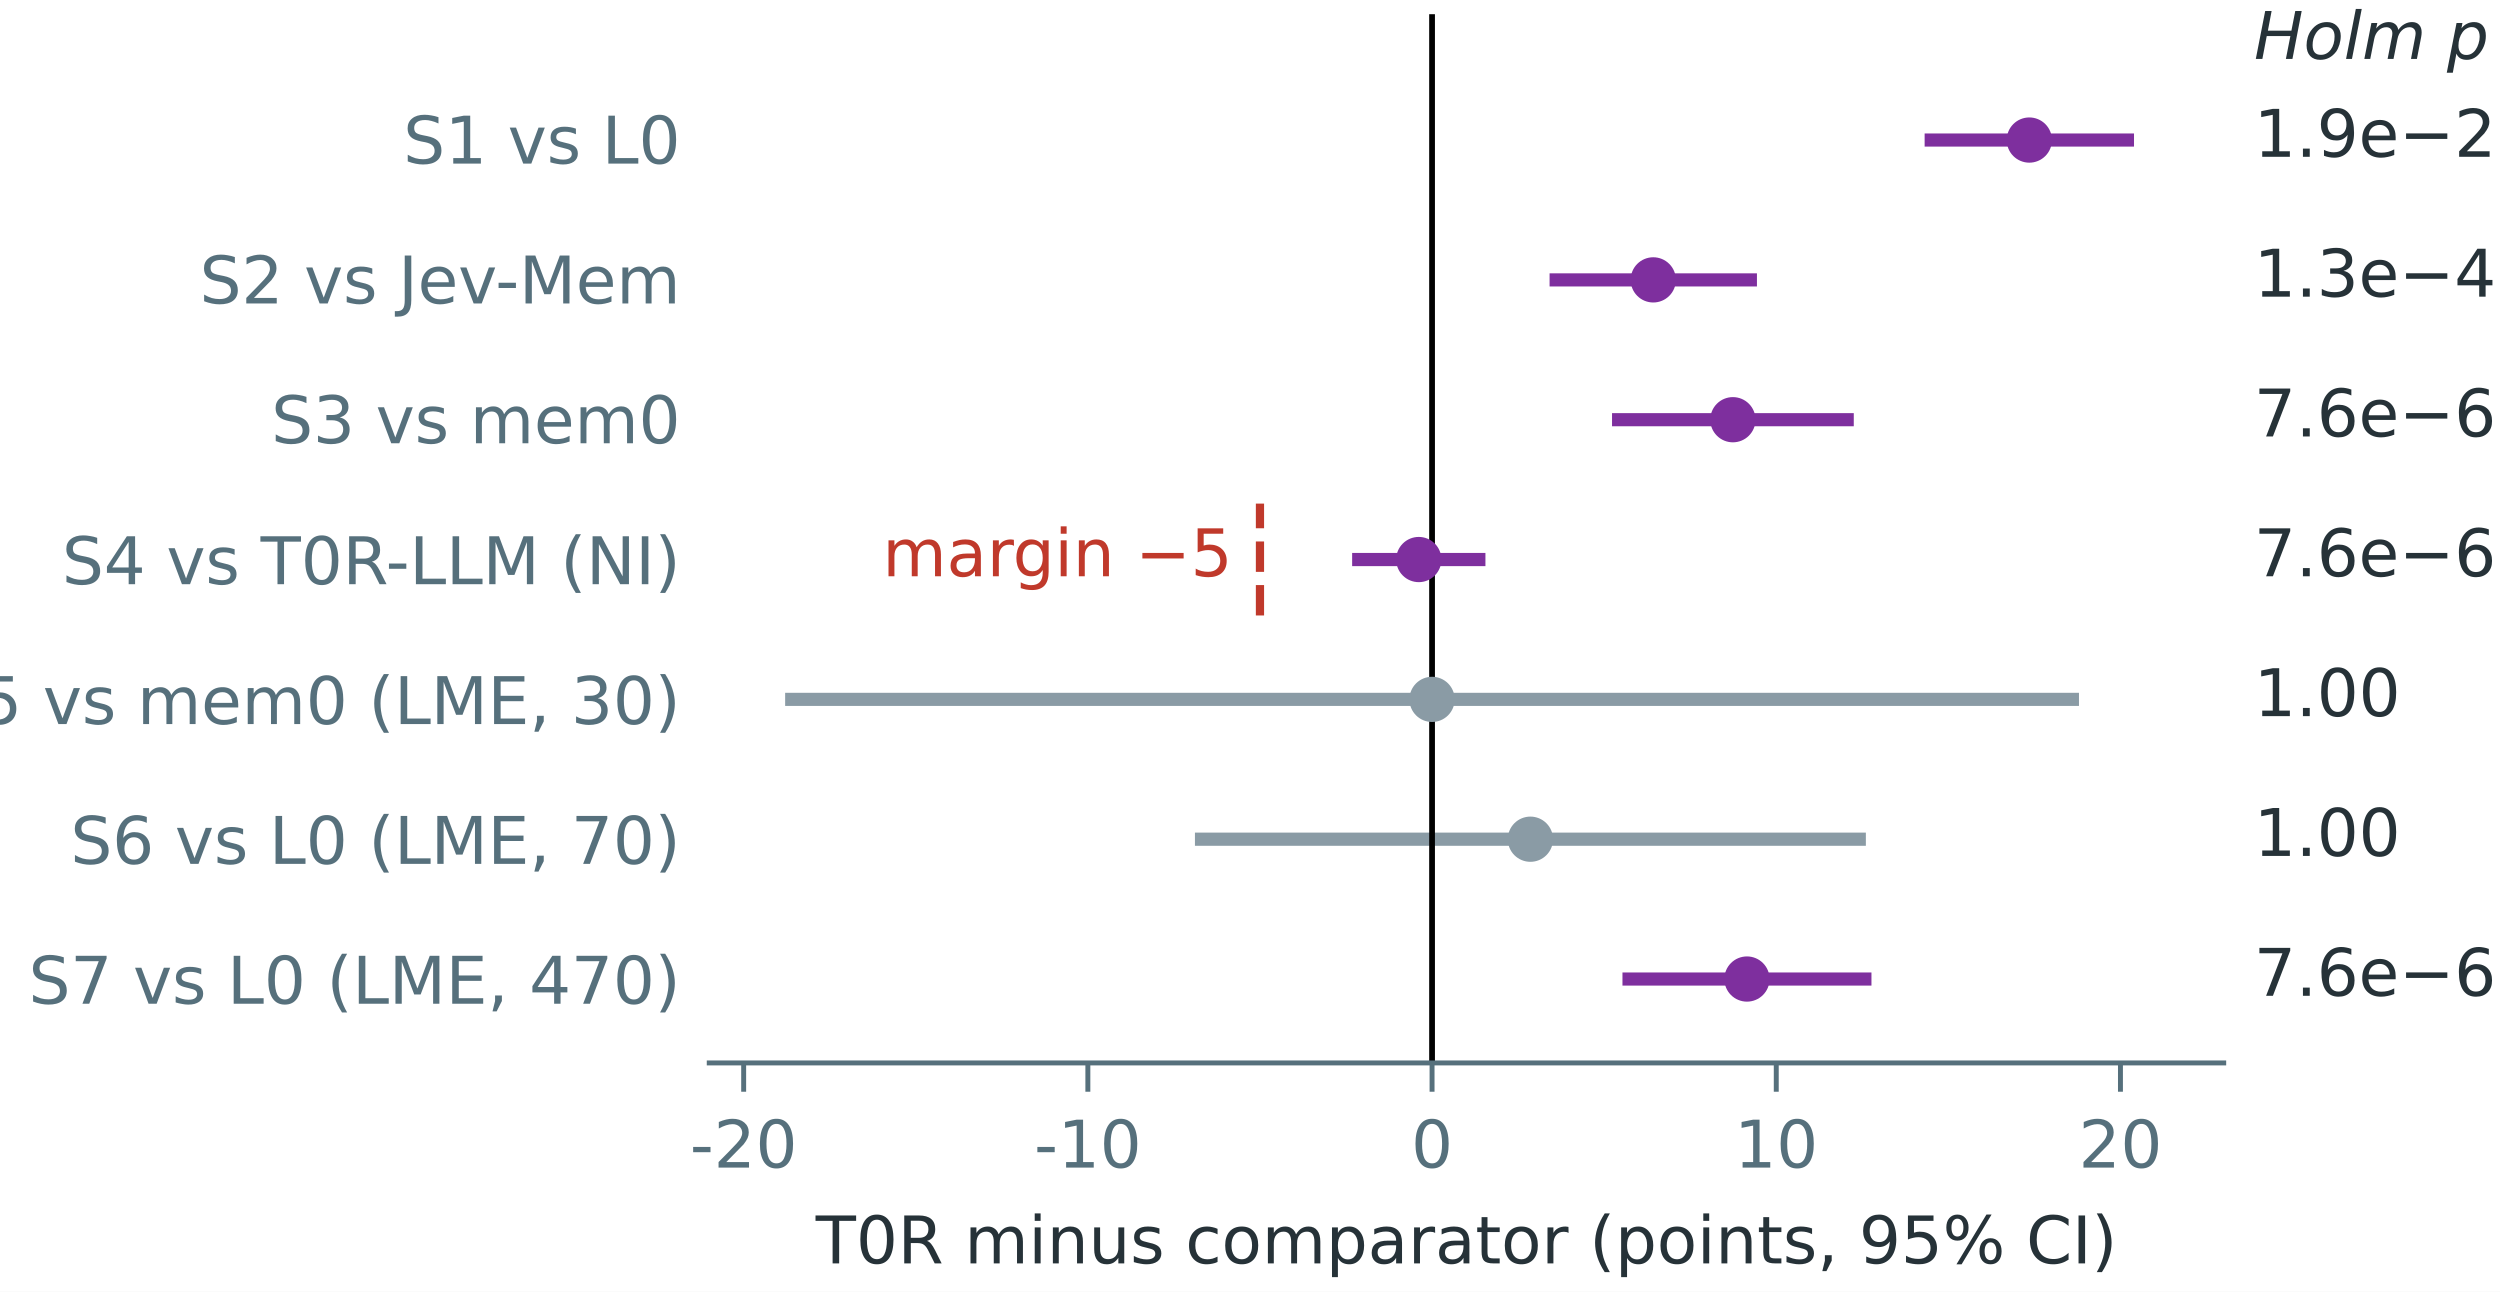
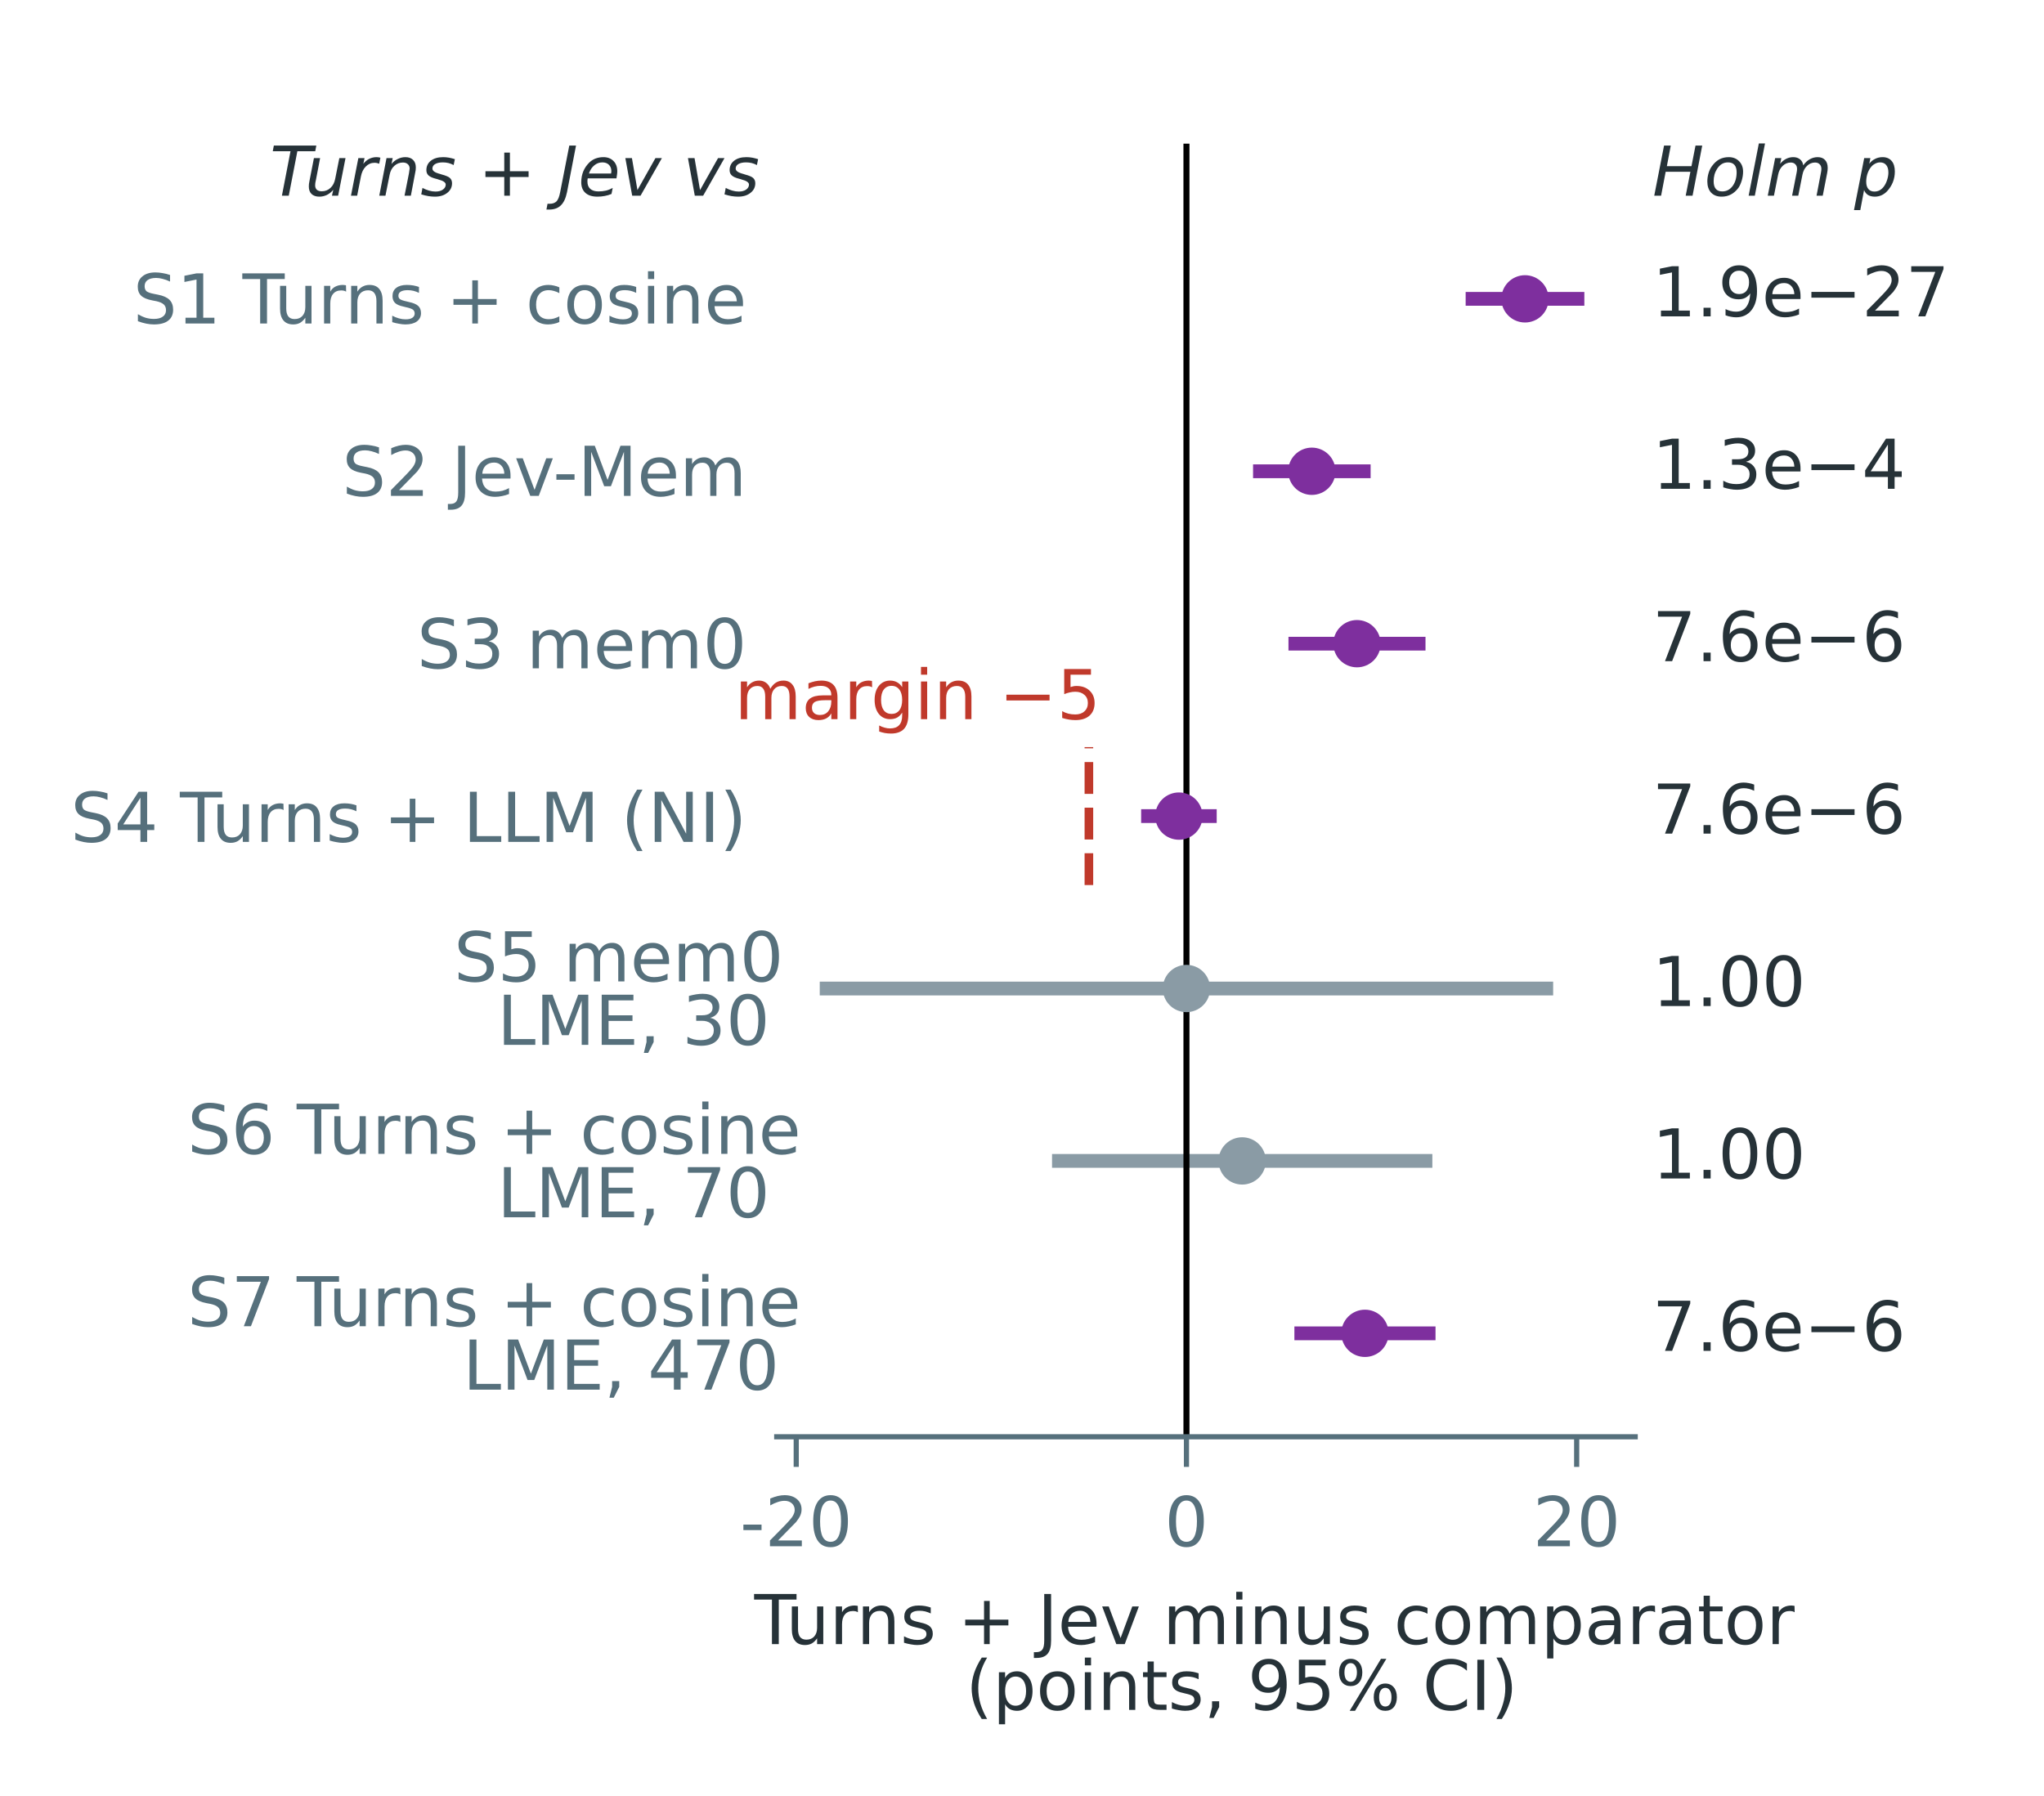
- <svg xmlns="http://www.w3.org/2000/svg" xmlns:xlink="http://www.w3.org/1999/xlink" width="303.968pt" height="157.054pt" viewBox="0 0 303.968 157.054" version="1.1">
+ <svg xmlns="http://www.w3.org/2000/svg" xmlns:xlink="http://www.w3.org/1999/xlink" width="237.6pt" height="208.8pt" viewBox="0 0 237.6 208.8" version="1.1">
  <defs>
    <style type="text/css">*{stroke-linejoin: round; stroke-linecap: butt}</style>
  </defs>
  <g id="figure_1">
    <g id="patch_1">
-       <path d="M 0 157.054  L 303.968 157.054  L 303.968 0  L 0 0  z " style="fill: #ffffff" />
+       <path d="M 0 208.8  L 237.6 208.8  L 237.6 0  L 0 0  z " style="fill: #ffffff" />
    </g>
    <g id="axes_1">
      <g id="patch_2">
-         <path d="M 86.235 129.239  L 270.375 129.239  L 270.375 1.727  L 86.235 1.727  z " style="fill: #ffffff" />
+         <path d="M 90.288 167.04  L 190.08 167.04  L 190.08 16.704  L 90.288 16.704  z " style="fill: #ffffff" />
      </g>
      <g id="matplotlib.axis_1">
        <g id="xtick_1">
          <g id="line2d_1">
            <defs>
-               <path id="m218358bf46" d="M 0 0  L 0 3.5  " style="stroke: #56707c; stroke-width: 0.6" />
+               <path id="mda2803ab63" d="M 0 0  L 0 3.5  " style="stroke: #56707c; stroke-width: 0.6" />
            </defs>
            <g>
-               <use xlink:href="#m218358bf46" x="90.42" y="129.239" style="fill: #56707c; stroke: #56707c; stroke-width: 0.6" />
+               <use xlink:href="#mda2803ab63" x="92.556" y="167.04" style="fill: #56707c; stroke: #56707c; stroke-width: 0.6" />
            </g>
          </g>
          <g id="text_1">
-             <text style="font-size: 8px; font-family: 'cmss10', 'DejaVu Sans'; text-anchor: middle; fill: #56707c" x="90.42" y="141.966" transform="rotate(-0 90.42 141.9657)">-20</text>
+             <text style="font-size: 8px; font-family: 'cmss10', 'DejaVu Sans'; text-anchor: middle; fill: #56707c" x="92.556" y="179.767" transform="rotate(-0 92.556 179.7666)">-20</text>
          </g>
        </g>
        <g id="xtick_2">
          <g id="line2d_2">
            <g>
-               <use xlink:href="#m218358bf46" x="132.27" y="129.239" style="fill: #56707c; stroke: #56707c; stroke-width: 0.6" />
+               <use xlink:href="#mda2803ab63" x="137.916" y="167.04" style="fill: #56707c; stroke: #56707c; stroke-width: 0.6" />
            </g>
          </g>
          <g id="text_2">
-             <text style="font-size: 8px; font-family: 'cmss10', 'DejaVu Sans'; text-anchor: middle; fill: #56707c" x="132.27" y="141.966" transform="rotate(-0 132.27 141.9657)">-10</text>
+             <text style="font-size: 8px; font-family: 'cmss10', 'DejaVu Sans'; text-anchor: middle; fill: #56707c" x="137.916" y="179.767" transform="rotate(-0 137.916 179.7666)">0</text>
          </g>
        </g>
        <g id="xtick_3">
          <g id="line2d_3">
            <g>
-               <use xlink:href="#m218358bf46" x="174.12" y="129.239" style="fill: #56707c; stroke: #56707c; stroke-width: 0.6" />
+               <use xlink:href="#mda2803ab63" x="183.276" y="167.04" style="fill: #56707c; stroke: #56707c; stroke-width: 0.6" />
            </g>
          </g>
          <g id="text_3">
-             <text style="font-size: 8px; font-family: 'cmss10', 'DejaVu Sans'; text-anchor: middle; fill: #56707c" x="174.12" y="141.966" transform="rotate(-0 174.12 141.9657)">0</text>
-           </g>
-         </g>
-         <g id="xtick_4">
-           <g id="line2d_4">
-             <g>
-               <use xlink:href="#m218358bf46" x="215.97" y="129.239" style="fill: #56707c; stroke: #56707c; stroke-width: 0.6" />
-             </g>
-           </g>
-           <g id="text_4">
-             <text style="font-size: 8px; font-family: 'cmss10', 'DejaVu Sans'; text-anchor: middle; fill: #56707c" x="215.97" y="141.966" transform="rotate(-0 215.97 141.9657)">10</text>
-           </g>
-         </g>
-         <g id="xtick_5">
-           <g id="line2d_5">
-             <g>
-               <use xlink:href="#m218358bf46" x="257.82" y="129.239" style="fill: #56707c; stroke: #56707c; stroke-width: 0.6" />
-             </g>
-           </g>
-           <g id="text_5">
-             <text style="font-size: 8px; font-family: 'cmss10', 'DejaVu Sans'; text-anchor: middle; fill: #56707c" x="257.82" y="141.966" transform="rotate(-0 257.82 141.9657)">20</text>
-           </g>
-         </g>
-         <g id="text_6">
-           <text style="font-size: 8px; font-family: 'cmss10', 'DejaVu Sans'; text-anchor: middle; fill: #263238" x="178.305" y="153.614" transform="rotate(-0 178.305 153.6142)">T0R minus comparator (points, 95% CI)</text>
+             <text style="font-size: 8px; font-family: 'cmss10', 'DejaVu Sans'; text-anchor: middle; fill: #56707c" x="183.276" y="179.767" transform="rotate(-0 183.276 179.7666)">20</text>
+           </g>
+         </g>
+         <g id="text_4">
+           <text style="font-size: 8px; font-family: 'cmss10', 'DejaVu Sans'; fill: #263238" transform="translate(87.68525 191.1416)">Turns + Jev minus comparator</text>
+           <text style="font-size: 8px; font-family: 'cmss10', 'DejaVu Sans'; fill: #263238" transform="translate(112.2615 198.79)">(points, 95% CI)</text>
        </g>
      </g>
      <g id="matplotlib.axis_2">
        <g id="ytick_1">
+           <g id="line2d_4" />
+           <g id="text_5">
+             <text style="font-size: 8px; font-family: 'cmss10', 'DejaVu Sans'; fill: #56707c" transform="translate(21.793 154.1889)">S7  Turns + cosine</text>
+             <text style="font-size: 8px; font-family: 'cmss10', 'DejaVu Sans'; fill: #56707c" transform="translate(53.803 161.5639)">LME, 470</text>
+           </g>
+         </g>
+         <g id="ytick_2">
+           <g id="line2d_5" />
+           <g id="text_6">
+             <text style="font-size: 8px; font-family: 'cmss10', 'DejaVu Sans'; fill: #56707c" transform="translate(21.793 134.1441)">S6  Turns + cosine</text>
+             <text style="font-size: 8px; font-family: 'cmss10', 'DejaVu Sans'; fill: #56707c" transform="translate(57.803 141.5191)">LME, 70</text>
+           </g>
+         </g>
+         <g id="ytick_3">
          <g id="line2d_6" />
          <g id="text_7">
-             <text style="font-size: 8px; font-family: 'cmss10', 'DejaVu Sans'; text-anchor: end; fill: #56707c" x="82.735" y="122.038" transform="rotate(-0 82.735 122.0382)">S7  vs L0 (LME, 470)</text>
-           </g>
-         </g>
-         <g id="ytick_2">
+             <text style="font-size: 8px; font-family: 'cmss10', 'DejaVu Sans'; fill: #56707c" transform="translate(52.7655 114.0993)">S5  mem0</text>
+             <text style="font-size: 8px; font-family: 'cmss10', 'DejaVu Sans'; fill: #56707c" transform="translate(57.803 121.4743)">LME, 30</text>
+           </g>
+         </g>
+         <g id="ytick_4">
          <g id="line2d_7" />
          <g id="text_8">
-             <text style="font-size: 8px; font-family: 'cmss10', 'DejaVu Sans'; text-anchor: end; fill: #56707c" x="82.735" y="105.037" transform="rotate(-0 82.735 105.0366)">S6  vs L0 (LME, 70)</text>
-           </g>
-         </g>
-         <g id="ytick_3">
+             <text style="font-size: 8px; font-family: 'cmss10', 'DejaVu Sans'; text-anchor: end; fill: #56707c" x="86.788" y="97.879" transform="rotate(-0 86.788 97.87872)">S4  Turns + LLM (NI)</text>
+           </g>
+         </g>
+         <g id="ytick_5">
          <g id="line2d_8" />
          <g id="text_9">
-             <text style="font-size: 8px; font-family: 'cmss10', 'DejaVu Sans'; text-anchor: end; fill: #56707c" x="82.735" y="88.035" transform="rotate(-0 82.735 88.03502)">S5  vs mem0 (LME, 30)</text>
-           </g>
-         </g>
-         <g id="ytick_4">
+             <text style="font-size: 8px; font-family: 'cmss10', 'DejaVu Sans'; text-anchor: end; fill: #56707c" x="86.788" y="77.697" transform="rotate(-0 86.788 77.6972)">S3  mem0</text>
+           </g>
+         </g>
+         <g id="ytick_6">
          <g id="line2d_9" />
          <g id="text_10">
-             <text style="font-size: 8px; font-family: 'cmss10', 'DejaVu Sans'; text-anchor: end; fill: #56707c" x="82.735" y="71.033" transform="rotate(-0 82.735 71.03342)">S4  vs T0R-LLM (NI)</text>
-           </g>
-         </g>
-         <g id="ytick_5">
+             <text style="font-size: 8px; font-family: 'cmss10', 'DejaVu Sans'; text-anchor: end; fill: #56707c" x="86.788" y="57.652" transform="rotate(-0 86.788 57.6524)">S2  Jev-Mem</text>
+           </g>
+         </g>
+         <g id="ytick_7">
          <g id="line2d_10" />
          <g id="text_11">
-             <text style="font-size: 8px; font-family: 'cmss10', 'DejaVu Sans'; text-anchor: end; fill: #56707c" x="82.735" y="53.895" transform="rotate(-0 82.735 53.8951)">S3  vs mem0</text>
-           </g>
-         </g>
-         <g id="ytick_6">
-           <g id="line2d_11" />
-           <g id="text_12">
-             <text style="font-size: 8px; font-family: 'cmss10', 'DejaVu Sans'; text-anchor: end; fill: #56707c" x="82.735" y="36.894" transform="rotate(-0 82.735 36.8935)">S2  vs Jev-Mem</text>
-           </g>
-         </g>
-         <g id="ytick_7">
-           <g id="line2d_12" />
-           <g id="text_13">
-             <text style="font-size: 8px; font-family: 'cmss10', 'DejaVu Sans'; text-anchor: end; fill: #56707c" x="82.735" y="19.892" transform="rotate(-0 82.735 19.8919)">S1  vs L0</text>
-           </g>
-         </g>
+             <text style="font-size: 8px; font-family: 'cmss10', 'DejaVu Sans'; text-anchor: end; fill: #56707c" x="86.788" y="37.608" transform="rotate(-0 86.788 37.6076)">S1  Turns + cosine</text>
+           </g>
+         </g>
+       </g>
+       <g id="line2d_11">
+         <path d="M 170.372 34.744  L 184.169 34.744  " clip-path="url(#p11e91636fd)" style="fill: none; stroke: #7e2f9e; stroke-width: 1.6" />
+       </g>
+       <g id="line2d_12">
+         <path d="M 145.66 54.789  L 159.324 54.789  " clip-path="url(#p11e91636fd)" style="fill: none; stroke: #7e2f9e; stroke-width: 1.6" />
      </g>
      <g id="line2d_13">
-         <path d="M 234.01 17.029  L 259.468 17.029  " clip-path="url(#pf1d0bf13e7)" style="fill: none; stroke: #7e2f9e; stroke-width: 1.6" />
+         <path d="M 149.775 74.834  L 165.704 74.834  " clip-path="url(#p11e91636fd)" style="fill: none; stroke: #7e2f9e; stroke-width: 1.6" />
      </g>
      <g id="line2d_14">
-         <path d="M 188.409 34.03  L 213.622 34.03  " clip-path="url(#pf1d0bf13e7)" style="fill: none; stroke: #7e2f9e; stroke-width: 1.6" />
+         <path d="M 132.65 94.879  L 141.433 94.879  " clip-path="url(#p11e91636fd)" style="fill: none; stroke: #7e2f9e; stroke-width: 1.6" />
      </g>
      <g id="line2d_15">
-         <path d="M 196.002 51.032  L 225.395 51.032  " clip-path="url(#pf1d0bf13e7)" style="fill: none; stroke: #7e2f9e; stroke-width: 1.6" />
+         <path d="M 95.289 114.924  L 180.543 114.924  " clip-path="url(#p11e91636fd)" style="fill: none; stroke: #8a9ba5; stroke-width: 1.6" />
      </g>
      <g id="line2d_16">
-         <path d="M 164.403 68.033  L 180.609 68.033  " clip-path="url(#pf1d0bf13e7)" style="fill: none; stroke: #7e2f9e; stroke-width: 1.6" />
+         <path d="M 122.292 134.968  L 166.5 134.968  " clip-path="url(#p11e91636fd)" style="fill: none; stroke: #8a9ba5; stroke-width: 1.6" />
      </g>
      <g id="line2d_17">
-         <path d="M 95.463 85.035  L 252.777 85.035  " clip-path="url(#pf1d0bf13e7)" style="fill: none; stroke: #8a9ba5; stroke-width: 1.6" />
+         <path d="M 150.463 155.013  L 166.869 155.013  " clip-path="url(#p11e91636fd)" style="fill: none; stroke: #7e2f9e; stroke-width: 1.6" />
      </g>
      <g id="line2d_18">
-         <path d="M 145.289 102.037  L 226.865 102.037  " clip-path="url(#pf1d0bf13e7)" style="fill: none; stroke: #8a9ba5; stroke-width: 1.6" />
+         <path d="M 137.916 167.04  L 137.916 16.704  " clip-path="url(#p11e91636fd)" style="fill: none; stroke: #000000; stroke-width: 0.7; stroke-linecap: square" />
      </g>
      <g id="line2d_19">
-         <path d="M 197.271 119.038  L 227.545 119.038  " clip-path="url(#pf1d0bf13e7)" style="fill: none; stroke: #7e2f9e; stroke-width: 1.6" />
+         <path d="M 126.576 102.897  L 126.576 86.861  " clip-path="url(#p11e91636fd)" style="fill: none; stroke-dasharray: 3.7,1.6; stroke-dashoffset: 0; stroke: #c0392b" />
+       </g>
+       <g id="patch_3">
+         <path d="M 90.288 167.04  L 190.08 167.04  " style="fill: none; stroke: #56707c; stroke-width: 0.6; stroke-linejoin: miter; stroke-linecap: square" />
      </g>
      <g id="line2d_20">
-         <path d="M 174.12 129.239  L 174.12 1.727  " clip-path="url(#pf1d0bf13e7)" style="fill: none; stroke: #000000; stroke-width: 0.7; stroke-linecap: square" />
+         <defs>
+           <path id="me48cf95526" d="M 0 2.25  C 0.597 2.25 1.169 2.013 1.591 1.591  C 2.013 1.169 2.25 0.597 2.25 0  C 2.25 -0.597 2.013 -1.169 1.591 -1.591  C 1.169 -2.013 0.597 -2.25 0 -2.25  C -0.597 -2.25 -1.169 -2.013 -1.591 -1.591  C -2.013 -1.169 -2.25 -0.597 -2.25 0  C -2.25 0.597 -2.013 1.169 -1.591 1.591  C -1.169 2.013 -0.597 2.25 0 2.25  z " style="stroke: #7e2f9e" />
+         </defs>
+         <g clip-path="url(#p11e91636fd)">
+           <use xlink:href="#me48cf95526" x="177.271" y="34.744" style="fill: #7e2f9e; stroke: #7e2f9e" />
+         </g>
+       </g>
+       <g id="text_12">
+         <text style="font-size: 8px; font-family: 'cmss10', 'DejaVu Sans'; text-anchor: start; fill: #263238" x="192.076" y="36.783" transform="rotate(-0 192.0758 36.78338)">1.9e−27</text>
      </g>
      <g id="line2d_21">
-         <path d="M 153.195 74.834  L 153.195 61.233  " clip-path="url(#pf1d0bf13e7)" style="fill: none; stroke-dasharray: 3.7,1.6; stroke-dashoffset: 0; stroke: #c0392b" />
-       </g>
-       <g id="patch_3">
-         <path d="M 86.235 129.239  L 270.375 129.239  " style="fill: none; stroke: #56707c; stroke-width: 0.6; stroke-linejoin: miter; stroke-linecap: square" />
+         <g clip-path="url(#p11e91636fd)">
+           <use xlink:href="#me48cf95526" x="152.492" y="54.789" style="fill: #7e2f9e; stroke: #7e2f9e" />
+         </g>
+       </g>
+       <g id="text_13">
+         <text style="font-size: 8px; font-family: 'cmss10', 'DejaVu Sans'; text-anchor: start; fill: #263238" x="192.076" y="56.828" transform="rotate(-0 192.0758 56.82818)">1.3e−4</text>
      </g>
      <g id="line2d_22">
+         <g clip-path="url(#p11e91636fd)">
+           <use xlink:href="#me48cf95526" x="157.739" y="74.834" style="fill: #7e2f9e; stroke: #7e2f9e" />
+         </g>
+       </g>
+       <g id="text_14">
+         <text style="font-size: 8px; font-family: 'cmss10', 'DejaVu Sans'; text-anchor: start; fill: #263238" x="192.076" y="76.873" transform="rotate(-0 192.0758 76.87298)">7.6e−6</text>
+       </g>
+       <g id="line2d_23">
+         <g clip-path="url(#p11e91636fd)">
+           <use xlink:href="#me48cf95526" x="137.041" y="94.879" style="fill: #7e2f9e; stroke: #7e2f9e" />
+         </g>
+       </g>
+       <g id="text_15">
+         <text style="font-size: 8px; font-family: 'cmss10', 'DejaVu Sans'; text-anchor: start; fill: #263238" x="192.076" y="96.918" transform="rotate(-0 192.0758 96.91778)">7.6e−6</text>
+       </g>
+       <g id="line2d_24">
        <defs>
-           <path id="mda542e2806" d="M 0 2.25  C 0.597 2.25 1.169 2.013 1.591 1.591  C 2.013 1.169 2.25 0.597 2.25 0  C 2.25 -0.597 2.013 -1.169 1.591 -1.591  C 1.169 -2.013 0.597 -2.25 0 -2.25  C -0.597 -2.25 -1.169 -2.013 -1.591 -1.591  C -2.013 -1.169 -2.25 -0.597 -2.25 0  C -2.25 0.597 -2.013 1.169 -1.591 1.591  C -1.169 2.013 -0.597 2.25 0 2.25  z " style="stroke: #7e2f9e" />
+           <path id="m40600b477b" d="M 0 2.25  C 0.597 2.25 1.169 2.013 1.591 1.591  C 2.013 1.169 2.25 0.597 2.25 0  C 2.25 -0.597 2.013 -1.169 1.591 -1.591  C 1.169 -2.013 0.597 -2.25 0 -2.25  C -0.597 -2.25 -1.169 -2.013 -1.591 -1.591  C -2.013 -1.169 -2.25 -0.597 -2.25 0  C -2.25 0.597 -2.013 1.169 -1.591 1.591  C -1.169 2.013 -0.597 2.25 0 2.25  z " style="stroke: #8a9ba5" />
        </defs>
-         <g clip-path="url(#pf1d0bf13e7)">
-           <use xlink:href="#mda542e2806" x="246.739" y="17.029" style="fill: #7e2f9e; stroke: #7e2f9e" />
-         </g>
-       </g>
-       <g id="text_14">
-         <text style="font-size: 8px; font-family: 'cmss10', 'DejaVu Sans'; text-anchor: start; fill: #263238" x="274.058" y="19.068" transform="rotate(-0 274.0578 19.06768)">1.9e−27</text>
-       </g>
-       <g id="line2d_23">
-         <g clip-path="url(#pf1d0bf13e7)">
-           <use xlink:href="#mda542e2806" x="201.016" y="34.03" style="fill: #7e2f9e; stroke: #7e2f9e" />
-         </g>
-       </g>
-       <g id="text_15">
-         <text style="font-size: 8px; font-family: 'cmss10', 'DejaVu Sans'; text-anchor: start; fill: #263238" x="274.058" y="36.069" transform="rotate(-0 274.0578 36.06928)">1.3e−4</text>
-       </g>
-       <g id="line2d_24">
-         <g clip-path="url(#pf1d0bf13e7)">
-           <use xlink:href="#mda542e2806" x="210.698" y="51.032" style="fill: #7e2f9e; stroke: #7e2f9e" />
+         <g clip-path="url(#p11e91636fd)">
+           <use xlink:href="#m40600b477b" x="137.916" y="114.924" style="fill: #8a9ba5; stroke: #8a9ba5" />
        </g>
      </g>
      <g id="text_16">
-         <text style="font-size: 8px; font-family: 'cmss10', 'DejaVu Sans'; text-anchor: start; fill: #263238" x="274.058" y="53.071" transform="rotate(-0 274.0578 53.07088)">7.6e−6</text>
+         <text style="font-size: 8px; font-family: 'cmss10', 'DejaVu Sans'; text-anchor: start; fill: #263238" x="192.076" y="116.963" transform="rotate(-0 192.0758 116.9626)">1.00</text>
      </g>
      <g id="line2d_25">
-         <g clip-path="url(#pf1d0bf13e7)">
-           <use xlink:href="#mda542e2806" x="172.506" y="68.033" style="fill: #7e2f9e; stroke: #7e2f9e" />
+         <g clip-path="url(#p11e91636fd)">
+           <use xlink:href="#m40600b477b" x="144.396" y="134.968" style="fill: #8a9ba5; stroke: #8a9ba5" />
        </g>
      </g>
      <g id="text_17">
-         <text style="font-size: 8px; font-family: 'cmss10', 'DejaVu Sans'; text-anchor: start; fill: #263238" x="274.058" y="70.072" transform="rotate(-0 274.0578 70.07248)">7.6e−6</text>
+         <text style="font-size: 8px; font-family: 'cmss10', 'DejaVu Sans'; text-anchor: start; fill: #263238" x="192.076" y="137.007" transform="rotate(-0 192.0758 137.0074)">1.00</text>
      </g>
      <g id="line2d_26">
-         <defs>
-           <path id="ma597902bef" d="M 0 2.25  C 0.597 2.25 1.169 2.013 1.591 1.591  C 2.013 1.169 2.25 0.597 2.25 0  C 2.25 -0.597 2.013 -1.169 1.591 -1.591  C 1.169 -2.013 0.597 -2.25 0 -2.25  C -0.597 -2.25 -1.169 -2.013 -1.591 -1.591  C -2.013 -1.169 -2.25 -0.597 -2.25 0  C -2.25 0.597 -2.013 1.169 -1.591 1.591  C -1.169 2.013 -0.597 2.25 0 2.25  z " style="stroke: #8a9ba5" />
-         </defs>
-         <g clip-path="url(#pf1d0bf13e7)">
-           <use xlink:href="#ma597902bef" x="174.12" y="85.035" style="fill: #8a9ba5; stroke: #8a9ba5" />
+         <g clip-path="url(#p11e91636fd)">
+           <use xlink:href="#me48cf95526" x="158.666" y="155.013" style="fill: #7e2f9e; stroke: #7e2f9e" />
        </g>
      </g>
      <g id="text_18">
-         <text style="font-size: 8px; font-family: 'cmss10', 'DejaVu Sans'; text-anchor: start; fill: #263238" x="274.058" y="87.074" transform="rotate(-0 274.0578 87.07408)">1.00</text>
-       </g>
-       <g id="line2d_27">
-         <g clip-path="url(#pf1d0bf13e7)">
-           <use xlink:href="#ma597902bef" x="186.077" y="102.037" style="fill: #8a9ba5; stroke: #8a9ba5" />
-         </g>
+         <text style="font-size: 8px; font-family: 'cmss10', 'DejaVu Sans'; text-anchor: start; fill: #263238" x="192.076" y="157.052" transform="rotate(-0 192.0758 157.0522)">7.6e−6</text>
      </g>
      <g id="text_19">
-         <text style="font-size: 8px; font-family: 'cmss10', 'DejaVu Sans'; text-anchor: start; fill: #263238" x="274.058" y="104.076" transform="rotate(-0 274.0578 104.0757)">1.00</text>
-       </g>
-       <g id="line2d_28">
-         <g clip-path="url(#pf1d0bf13e7)">
-           <use xlink:href="#mda542e2806" x="212.408" y="119.038" style="fill: #7e2f9e; stroke: #7e2f9e" />
-         </g>
+         <text style="font-size: 8px; font-family: 'cmss10', 'DejaVu Sans'; text-anchor: end; fill: #c0392b" x="127.937" y="83.608" transform="rotate(-0 127.9368 83.60847)">margin −5</text>
      </g>
      <g id="text_20">
-         <text style="font-size: 8px; font-family: 'cmss10', 'DejaVu Sans'; text-anchor: start; fill: #263238" x="274.058" y="121.077" transform="rotate(-0 274.0578 121.0773)">7.6e−6</text>
+         <text style="font-style: italic; font-size: 8px; font-family: 'cmss10', 'DejaVu Sans'; text-anchor: start; fill: #263238" x="192.076" y="22.752" transform="rotate(-0 192.0758 22.75202)">Holm p</text>
      </g>
      <g id="text_21">
-         <text style="font-size: 8px; font-family: 'cmss10', 'DejaVu Sans'; text-anchor: end; fill: #c0392b" x="149.847" y="70.072" transform="rotate(-0 149.847 70.07233)">margin −5</text>
-       </g>
-       <g id="text_22">
-         <text style="font-style: italic; font-size: 8px; font-family: 'cmss10', 'DejaVu Sans'; text-anchor: start; fill: #263238" x="274.058" y="7.167" transform="rotate(-0 274.0578 7.166562)">Holm p</text>
+         <text style="font-style: italic; font-size: 8px; font-family: 'cmss10', 'DejaVu Sans'; text-anchor: end; fill: #263238" x="88.292" y="22.752" transform="rotate(-0 88.29216 22.75202)">Turns + Jev vs</text>
      </g>
    </g>
  </g>
  <defs>
-     <clipPath id="pf1d0bf13e7">
-       <rect x="86.235" y="1.727" width="184.14" height="127.512" />
+     <clipPath id="p11e91636fd">
+       <rect x="90.288" y="16.704" width="99.792" height="150.336" />
    </clipPath>
  </defs>
</svg>
